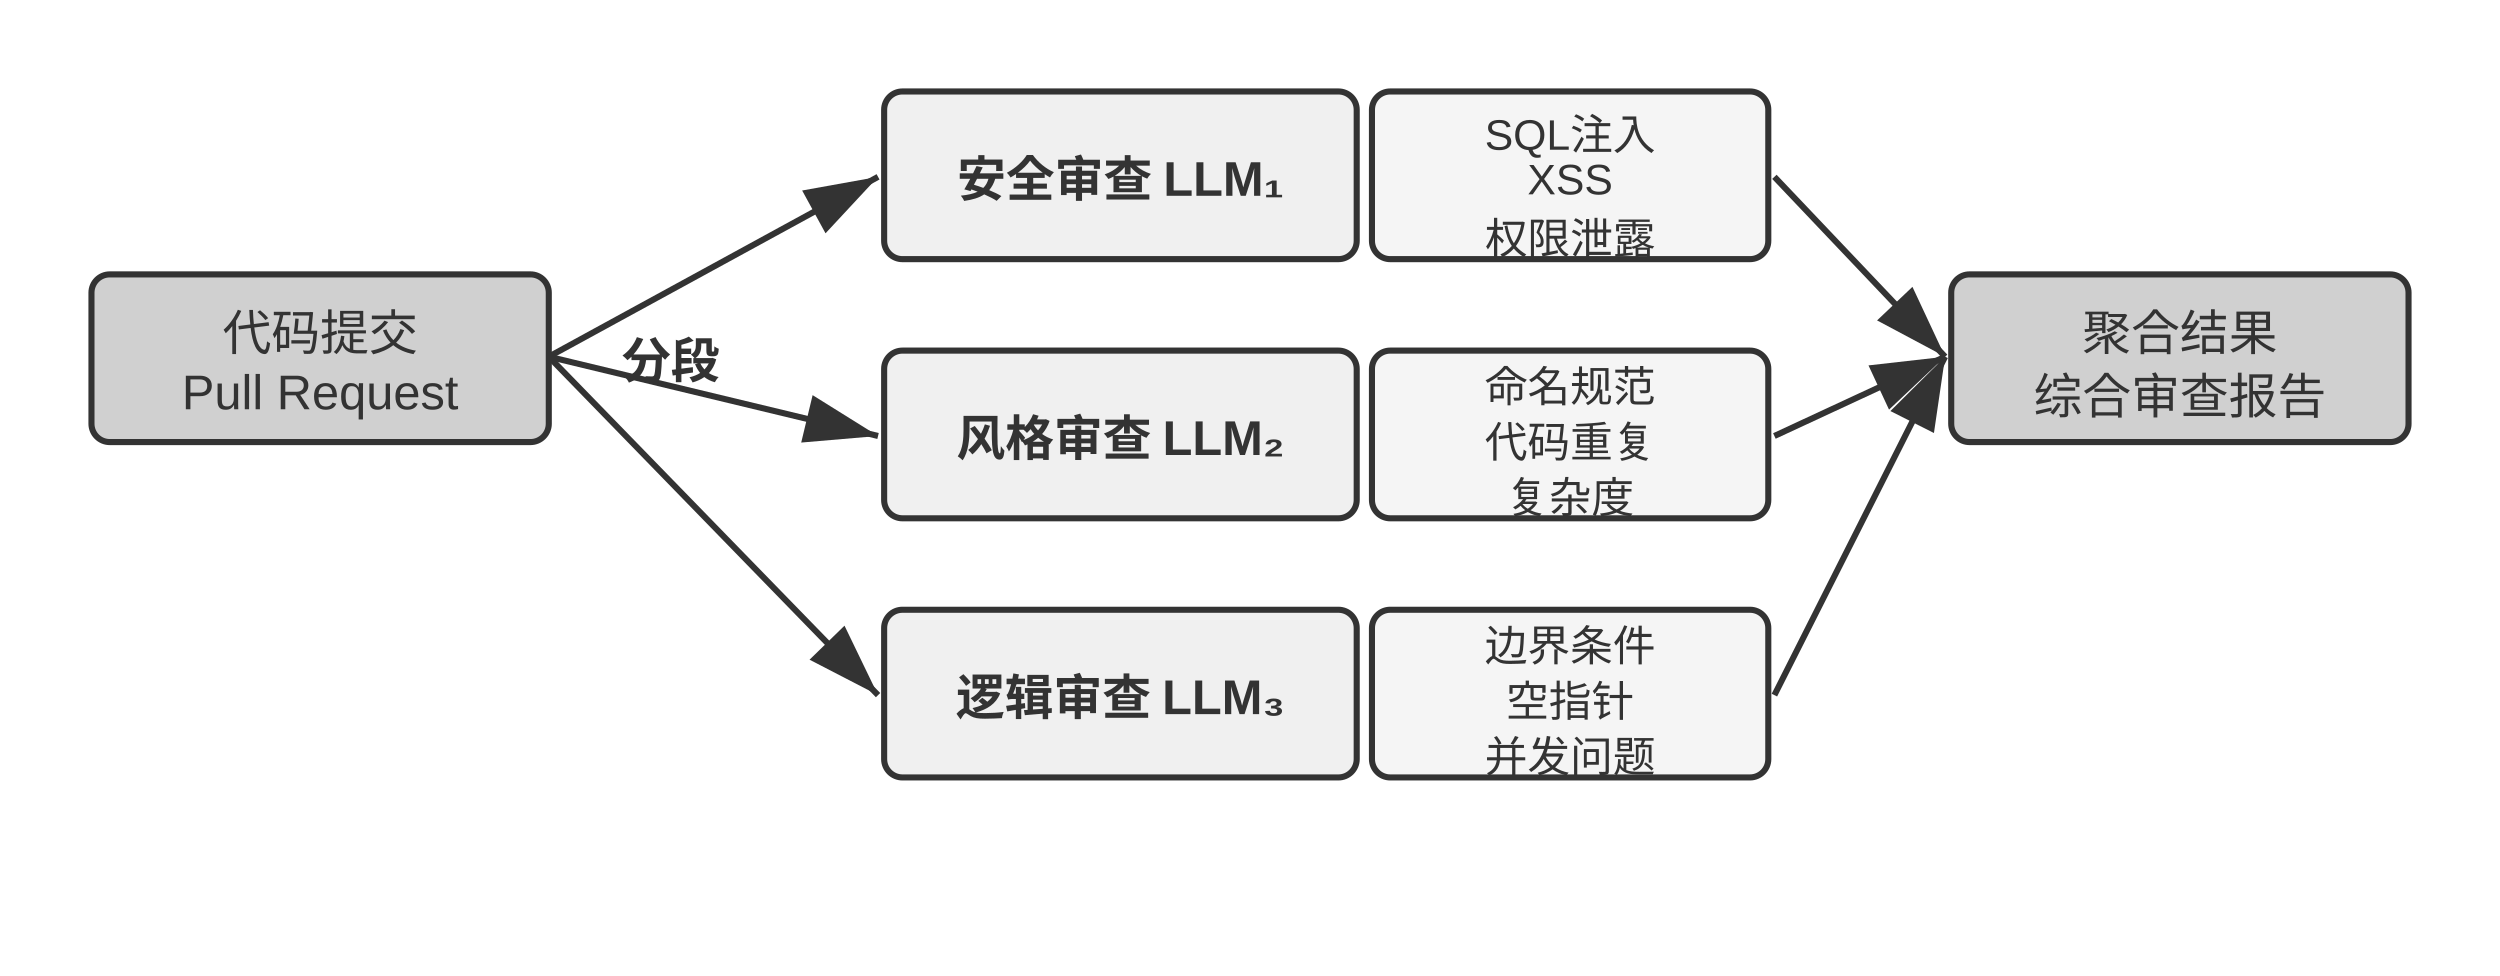
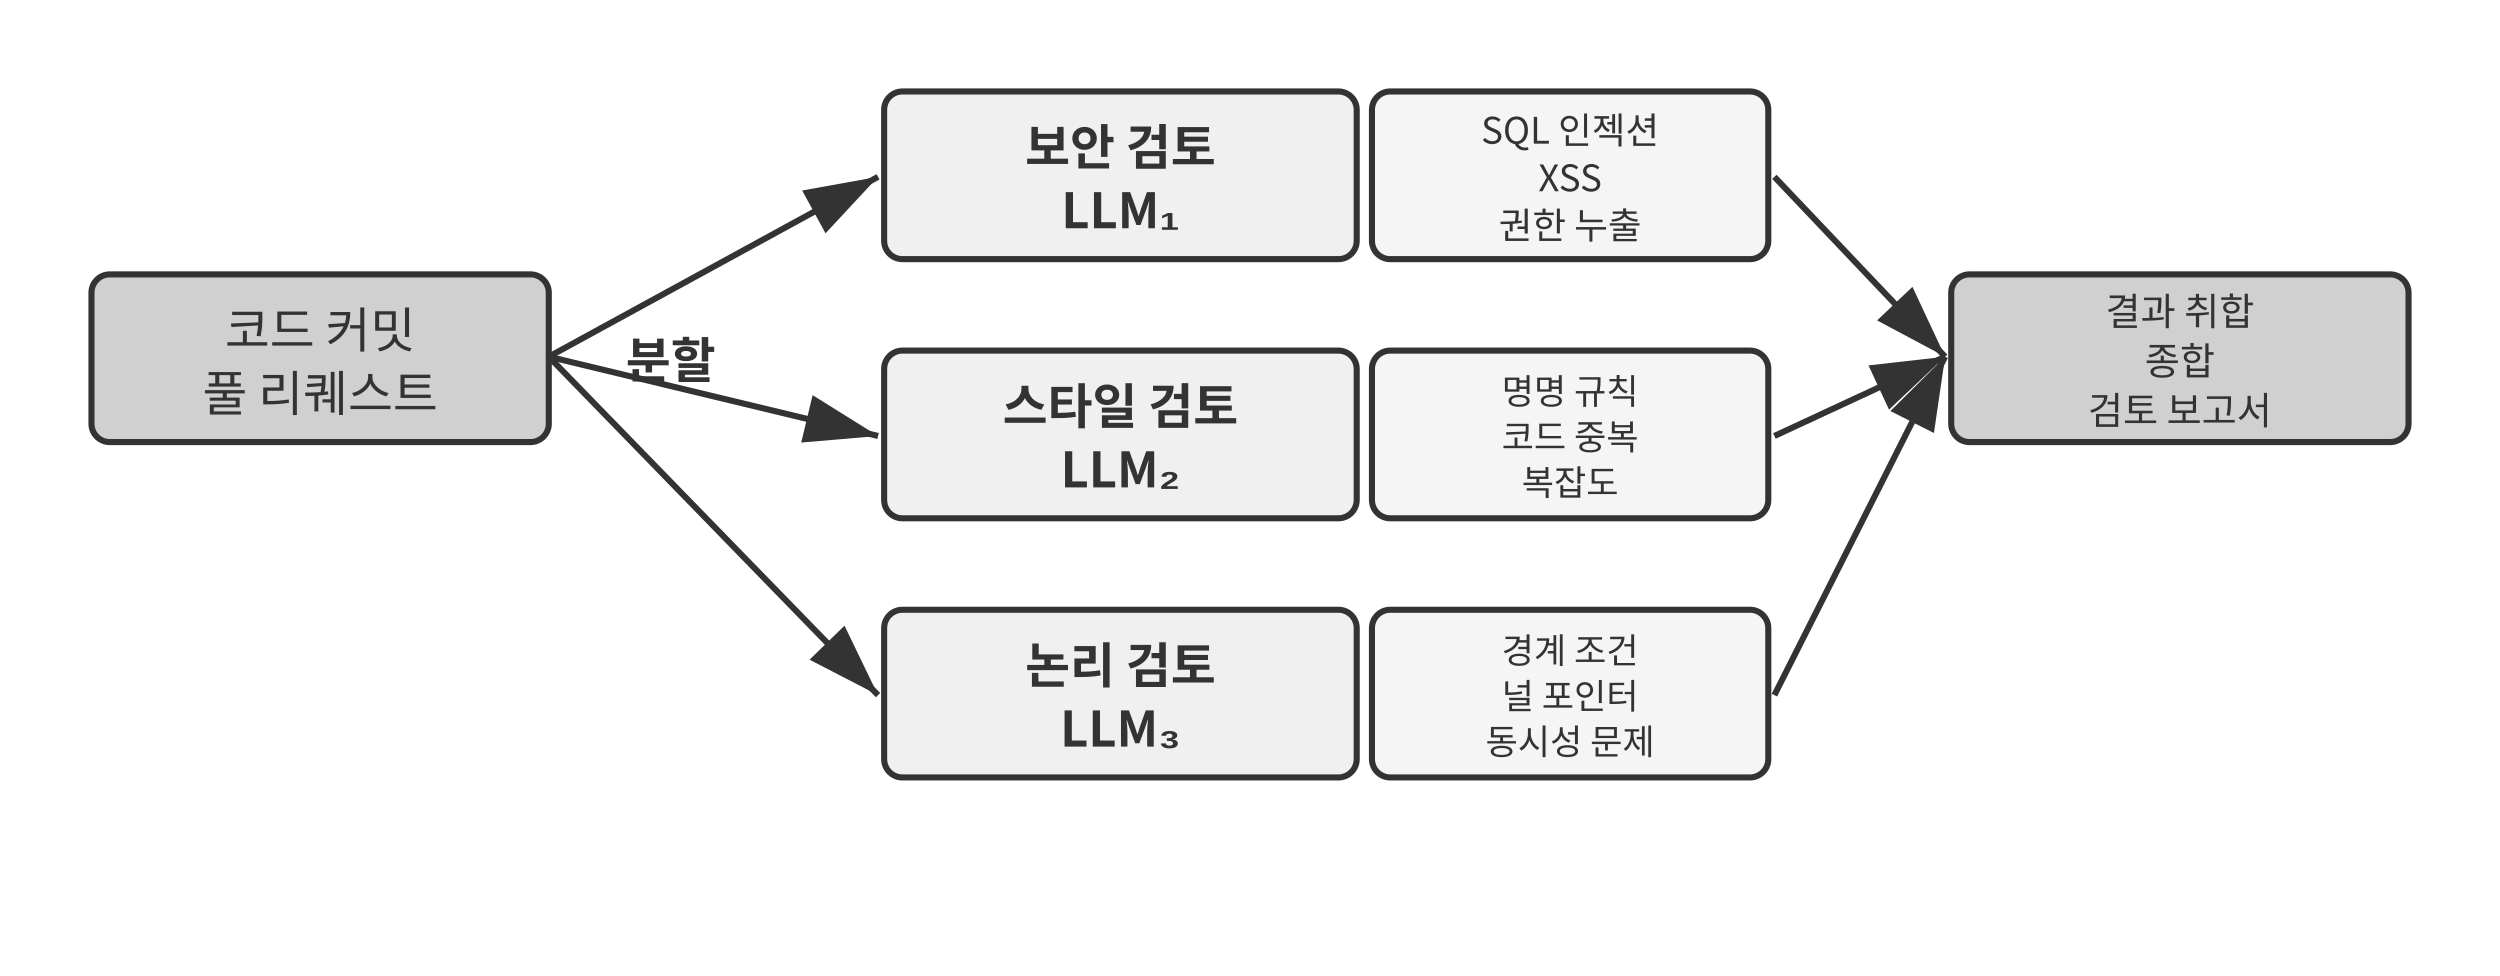
<svg xmlns="http://www.w3.org/2000/svg" viewBox="0 40 820 320" width="820" height="320" style="background:#ffffff">
  <defs>
    <marker id="ah" markerWidth="12" markerHeight="8" refX="12" refY="4" orient="auto">
      <polygon points="0 0, 12 4, 0 8" fill="#333333" />
    </marker>
    <marker id="ah-light" markerWidth="12" markerHeight="8" refX="12" refY="4" orient="auto">
      <polygon points="0 0, 12 4, 0 8" fill="#999999" />
    </marker>
  </defs>
  <rect x="30" y="130" width="150" height="55" rx="6" fill="#d0d0d0" stroke="#333333" stroke-width="2" />
-   <text x="105.0" y="147.9" font-family="Arial, 'Helvetica Neue', Helvetica, 'PingFang SC', 'Microsoft YaHei', sans-serif" font-size="16" fill="#333333" text-anchor="middle" dominant-baseline="central" font-weight="normal">代码提交</text>
-   <text x="105.0" y="168.7" font-family="Arial, 'Helvetica Neue', Helvetica, 'PingFang SC', 'Microsoft YaHei', sans-serif" font-size="16" fill="#333333" text-anchor="middle" dominant-baseline="central" font-weight="normal">Pull Request</text>
-   <text x="220" y="157" font-family="Arial, 'Helvetica Neue', Helvetica, 'PingFang SC', 'Microsoft YaHei', sans-serif" font-size="16" fill="#333333" text-anchor="middle" dominant-baseline="central" font-weight="bold">分段</text>
+   <text x="105.0" y="147.1" font-family="'Noto Sans KR', 'Noto Sans CJK KR', 'Apple SD Gothic Neo', Arial, sans-serif" font-size="16" fill="#333333" text-anchor="middle" dominant-baseline="central" font-weight="normal">코드 커밋</text>
+   <text x="105.0" y="167.9" font-family="'Noto Sans KR', 'Noto Sans CJK KR', 'Apple SD Gothic Neo', Arial, sans-serif" font-size="16" fill="#333333" text-anchor="middle" dominant-baseline="central" font-weight="normal">풀 리퀘스트</text>
+   <text x="220" y="157" font-family="'Noto Sans KR', 'Noto Sans CJK KR', 'Apple SD Gothic Neo', Arial, sans-serif" font-size="16" fill="#333333" text-anchor="middle" dominant-baseline="central" font-weight="bold">분할</text>
  <rect x="290" y="70" width="155" height="55" rx="6" fill="#f0f0f0" stroke="#333333" stroke-width="2" />
-   <text x="367.5" y="97.5" font-family="Arial, 'Helvetica Neue', Helvetica, 'PingFang SC', 'Microsoft YaHei', sans-serif" font-size="16" fill="#333333" text-anchor="middle" dominant-baseline="central" font-weight="bold">安全审查 LLM₁</text>
+   <text x="367.5" y="87.1" font-family="'Noto Sans KR', 'Noto Sans CJK KR', 'Apple SD Gothic Neo', Arial, sans-serif" font-size="16" fill="#333333" text-anchor="middle" dominant-baseline="central" font-weight="bold">보안 검토</text>
+   <text x="367.5" y="107.9" font-family="'Noto Sans KR', 'Noto Sans CJK KR', 'Apple SD Gothic Neo', Arial, sans-serif" font-size="16" fill="#333333" text-anchor="middle" dominant-baseline="central" font-weight="bold">LLM₁</text>
  <rect x="450" y="70" width="130" height="55" rx="6" fill="#f5f5f5" stroke="#333333" stroke-width="2" />
-   <text x="515.0" y="80.7" font-family="Arial, 'Helvetica Neue', Helvetica, 'PingFang SC', 'Microsoft YaHei', sans-serif" font-size="14" fill="#333333" text-anchor="middle" dominant-baseline="central" font-weight="normal">SQL注入</text>
-   <text x="515.0" y="98.9" font-family="Arial, 'Helvetica Neue', Helvetica, 'PingFang SC', 'Microsoft YaHei', sans-serif" font-size="14" fill="#333333" text-anchor="middle" dominant-baseline="central" font-weight="normal">XSS</text>
-   <text x="515.0" y="117.1" font-family="Arial, 'Helvetica Neue', Helvetica, 'PingFang SC', 'Microsoft YaHei', sans-serif" font-size="14" fill="#333333" text-anchor="middle" dominant-baseline="central" font-weight="normal">权限泄露</text>
+   <text x="515.0" y="81.9" font-family="'Noto Sans KR', 'Noto Sans CJK KR', 'Apple SD Gothic Neo', Arial, sans-serif" font-size="12.0" fill="#333333" text-anchor="middle" dominant-baseline="central" font-weight="normal">SQL 인젝션</text>
+   <text x="515.0" y="97.5" font-family="'Noto Sans KR', 'Noto Sans CJK KR', 'Apple SD Gothic Neo', Arial, sans-serif" font-size="12.0" fill="#333333" text-anchor="middle" dominant-baseline="central" font-weight="normal">XSS</text>
+   <text x="515.0" y="113.1" font-family="'Noto Sans KR', 'Noto Sans CJK KR', 'Apple SD Gothic Neo', Arial, sans-serif" font-size="12.0" fill="#333333" text-anchor="middle" dominant-baseline="central" font-weight="normal">권한 누출</text>
  <line x1="180" y1="157" x2="288" y2="98" stroke="#333333" stroke-width="2" marker-end="url(#ah)" />
  <rect x="290" y="155" width="155" height="55" rx="6" fill="#f0f0f0" stroke="#333333" stroke-width="2" />
-   <text x="367.5" y="182.5" font-family="Arial, 'Helvetica Neue', Helvetica, 'PingFang SC', 'Microsoft YaHei', sans-serif" font-size="16" fill="#333333" text-anchor="middle" dominant-baseline="central" font-weight="bold">风格审查 LLM₂</text>
+   <text x="367.5" y="172.1" font-family="'Noto Sans KR', 'Noto Sans CJK KR', 'Apple SD Gothic Neo', Arial, sans-serif" font-size="16" fill="#333333" text-anchor="middle" dominant-baseline="central" font-weight="bold">스타일 검토</text>
+   <text x="367.5" y="192.9" font-family="'Noto Sans KR', 'Noto Sans CJK KR', 'Apple SD Gothic Neo', Arial, sans-serif" font-size="16" fill="#333333" text-anchor="middle" dominant-baseline="central" font-weight="bold">LLM₂</text>
  <rect x="450" y="155" width="130" height="55" rx="6" fill="#f5f5f5" stroke="#333333" stroke-width="2" />
-   <text x="515.0" y="165.7" font-family="Arial, 'Helvetica Neue', Helvetica, 'PingFang SC', 'Microsoft YaHei', sans-serif" font-size="14" fill="#333333" text-anchor="middle" dominant-baseline="central" font-weight="normal">命名规范</text>
-   <text x="515.0" y="183.9" font-family="Arial, 'Helvetica Neue', Helvetica, 'PingFang SC', 'Microsoft YaHei', sans-serif" font-size="14" fill="#333333" text-anchor="middle" dominant-baseline="central" font-weight="normal">代码重复</text>
-   <text x="515.0" y="202.1" font-family="Arial, 'Helvetica Neue', Helvetica, 'PingFang SC', 'Microsoft YaHei', sans-serif" font-size="14" fill="#333333" text-anchor="middle" dominant-baseline="central" font-weight="normal">复杂度</text>
+   <text x="515.0" y="167.55" font-family="'Noto Sans KR', 'Noto Sans CJK KR', 'Apple SD Gothic Neo', Arial, sans-serif" font-size="11.5" fill="#333333" text-anchor="middle" dominant-baseline="central" font-weight="normal">명명 규칙</text>
+   <text x="515.0" y="182.5" font-family="'Noto Sans KR', 'Noto Sans CJK KR', 'Apple SD Gothic Neo', Arial, sans-serif" font-size="11.5" fill="#333333" text-anchor="middle" dominant-baseline="central" font-weight="normal">코드 중복</text>
+   <text x="515.0" y="197.45" font-family="'Noto Sans KR', 'Noto Sans CJK KR', 'Apple SD Gothic Neo', Arial, sans-serif" font-size="11.5" fill="#333333" text-anchor="middle" dominant-baseline="central" font-weight="normal">복잡도</text>
  <line x1="180" y1="157" x2="288" y2="183" stroke="#333333" stroke-width="2" marker-end="url(#ah)" />
  <rect x="290" y="240" width="155" height="55" rx="6" fill="#f0f0f0" stroke="#333333" stroke-width="2" />
-   <text x="367.5" y="267.5" font-family="Arial, 'Helvetica Neue', Helvetica, 'PingFang SC', 'Microsoft YaHei', sans-serif" font-size="16" fill="#333333" text-anchor="middle" dominant-baseline="central" font-weight="bold">逻辑审查 LLM₃</text>
+   <text x="367.5" y="257.1" font-family="'Noto Sans KR', 'Noto Sans CJK KR', 'Apple SD Gothic Neo', Arial, sans-serif" font-size="16" fill="#333333" text-anchor="middle" dominant-baseline="central" font-weight="bold">논리 검토</text>
+   <text x="367.5" y="277.9" font-family="'Noto Sans KR', 'Noto Sans CJK KR', 'Apple SD Gothic Neo', Arial, sans-serif" font-size="16" fill="#333333" text-anchor="middle" dominant-baseline="central" font-weight="bold">LLM₃</text>
  <rect x="450" y="240" width="130" height="55" rx="6" fill="#f5f5f5" stroke="#333333" stroke-width="2" />
-   <text x="515.0" y="250.7" font-family="Arial, 'Helvetica Neue', Helvetica, 'PingFang SC', 'Microsoft YaHei', sans-serif" font-size="14" fill="#333333" text-anchor="middle" dominant-baseline="central" font-weight="normal">边界条件</text>
-   <text x="515.0" y="268.9" font-family="Arial, 'Helvetica Neue', Helvetica, 'PingFang SC', 'Microsoft YaHei', sans-serif" font-size="14" fill="#333333" text-anchor="middle" dominant-baseline="central" font-weight="normal">空指针</text>
-   <text x="515.0" y="287.1" font-family="Arial, 'Helvetica Neue', Helvetica, 'PingFang SC', 'Microsoft YaHei', sans-serif" font-size="14" fill="#333333" text-anchor="middle" dominant-baseline="central" font-weight="normal">并发问题</text>
+   <text x="515.0" y="252.55" font-family="'Noto Sans KR', 'Noto Sans CJK KR', 'Apple SD Gothic Neo', Arial, sans-serif" font-size="11.5" fill="#333333" text-anchor="middle" dominant-baseline="central" font-weight="normal">경계 조건</text>
+   <text x="515.0" y="267.5" font-family="'Noto Sans KR', 'Noto Sans CJK KR', 'Apple SD Gothic Neo', Arial, sans-serif" font-size="11.5" fill="#333333" text-anchor="middle" dominant-baseline="central" font-weight="normal">널 포인터</text>
+   <text x="515.0" y="282.45" font-family="'Noto Sans KR', 'Noto Sans CJK KR', 'Apple SD Gothic Neo', Arial, sans-serif" font-size="11.5" fill="#333333" text-anchor="middle" dominant-baseline="central" font-weight="normal">동시성 문제</text>
  <line x1="180" y1="157" x2="288" y2="268" stroke="#333333" stroke-width="2" marker-end="url(#ah)" />
  <rect x="640" y="130" width="150" height="55" rx="6" fill="#d0d0d0" stroke="#333333" stroke-width="2" />
-   <text x="715.0" y="147.9" font-family="Arial, 'Helvetica Neue', Helvetica, 'PingFang SC', 'Microsoft YaHei', sans-serif" font-size="16" fill="#333333" text-anchor="middle" dominant-baseline="central" font-weight="normal">聚合结果</text>
-   <text x="715.0" y="168.7" font-family="Arial, 'Helvetica Neue', Helvetica, 'PingFang SC', 'Microsoft YaHei', sans-serif" font-size="16" fill="#333333" text-anchor="middle" dominant-baseline="central" font-weight="normal">综合审查报告</text>
+   <text x="715.0" y="141.25" font-family="'Noto Sans KR', 'Noto Sans CJK KR', 'Apple SD Gothic Neo', Arial, sans-serif" font-size="12.5" fill="#333333" text-anchor="middle" dominant-baseline="central" font-weight="normal">결과 취합</text>
+   <text x="715.0" y="157.5" font-family="'Noto Sans KR', 'Noto Sans CJK KR', 'Apple SD Gothic Neo', Arial, sans-serif" font-size="12.5" fill="#333333" text-anchor="middle" dominant-baseline="central" font-weight="normal">종합</text>
+   <text x="715.0" y="173.75" font-family="'Noto Sans KR', 'Noto Sans CJK KR', 'Apple SD Gothic Neo', Arial, sans-serif" font-size="12.5" fill="#333333" text-anchor="middle" dominant-baseline="central" font-weight="normal">검토 보고서</text>
  <line x1="582" y1="98" x2="638" y2="157" stroke="#333333" stroke-width="2" marker-end="url(#ah)" />
  <line x1="582" y1="183" x2="638" y2="157" stroke="#333333" stroke-width="2" marker-end="url(#ah)" />
  <line x1="582" y1="268" x2="638" y2="157" stroke="#333333" stroke-width="2" marker-end="url(#ah)" />
</svg>
